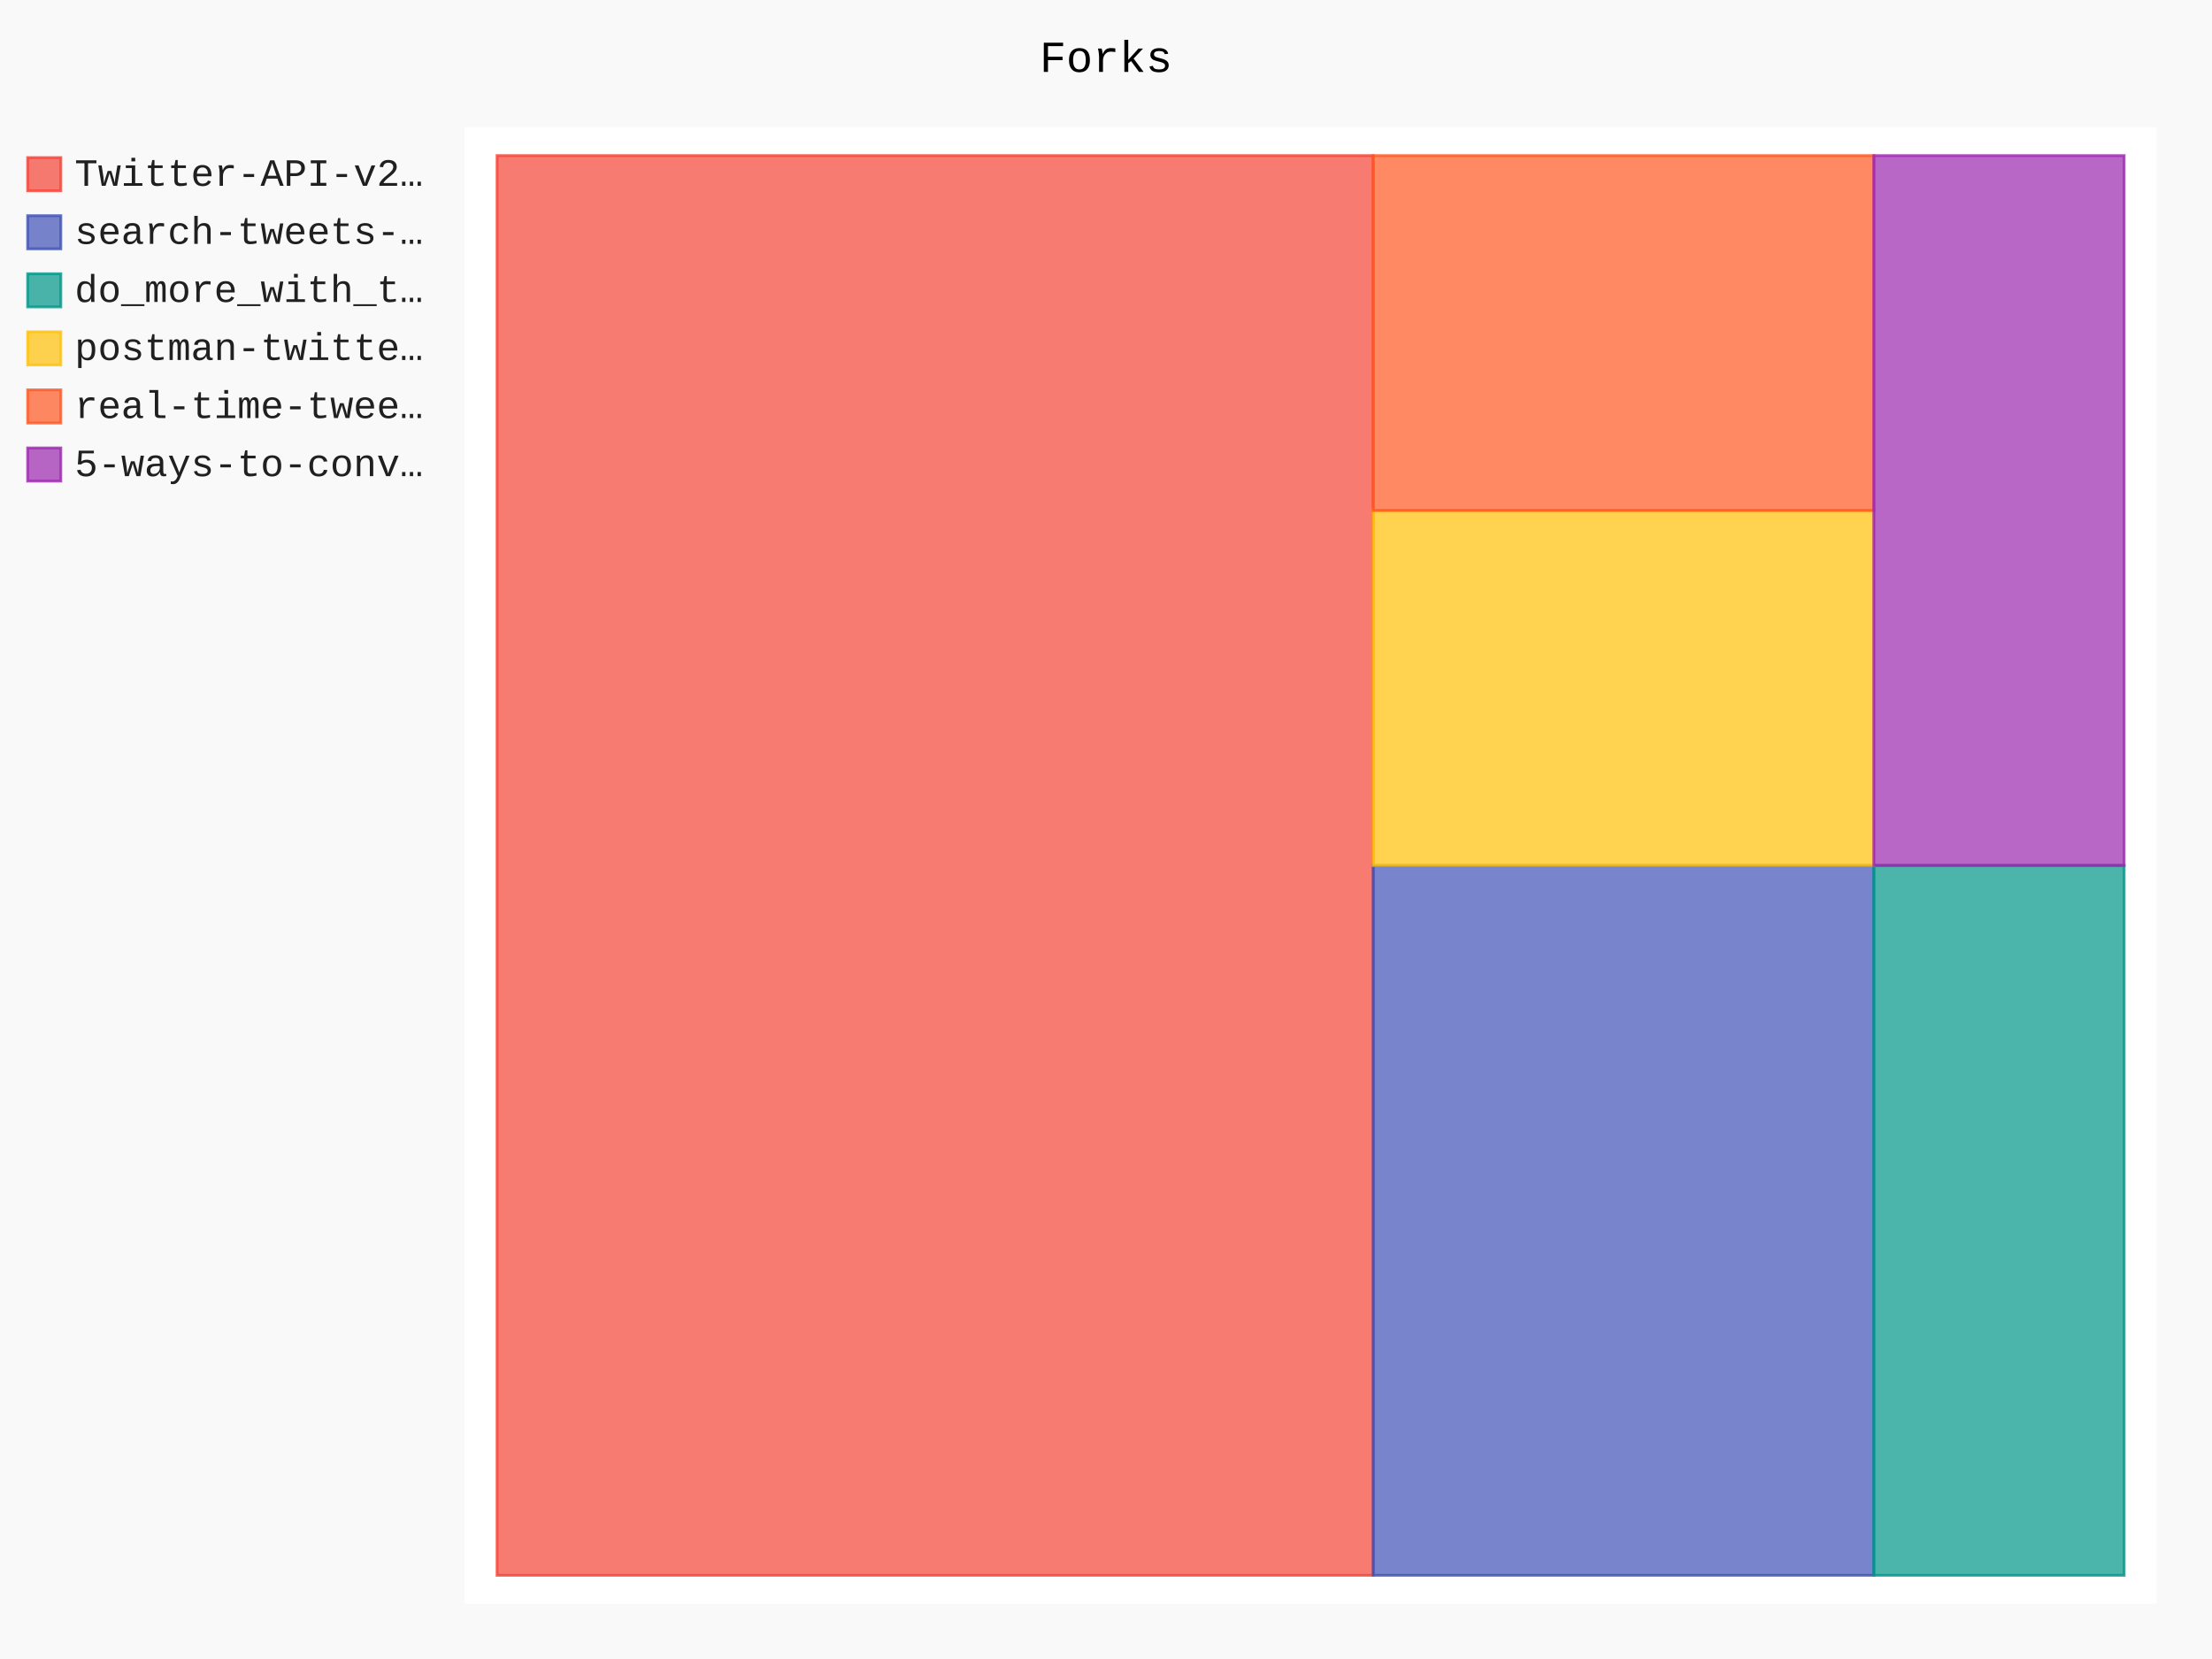
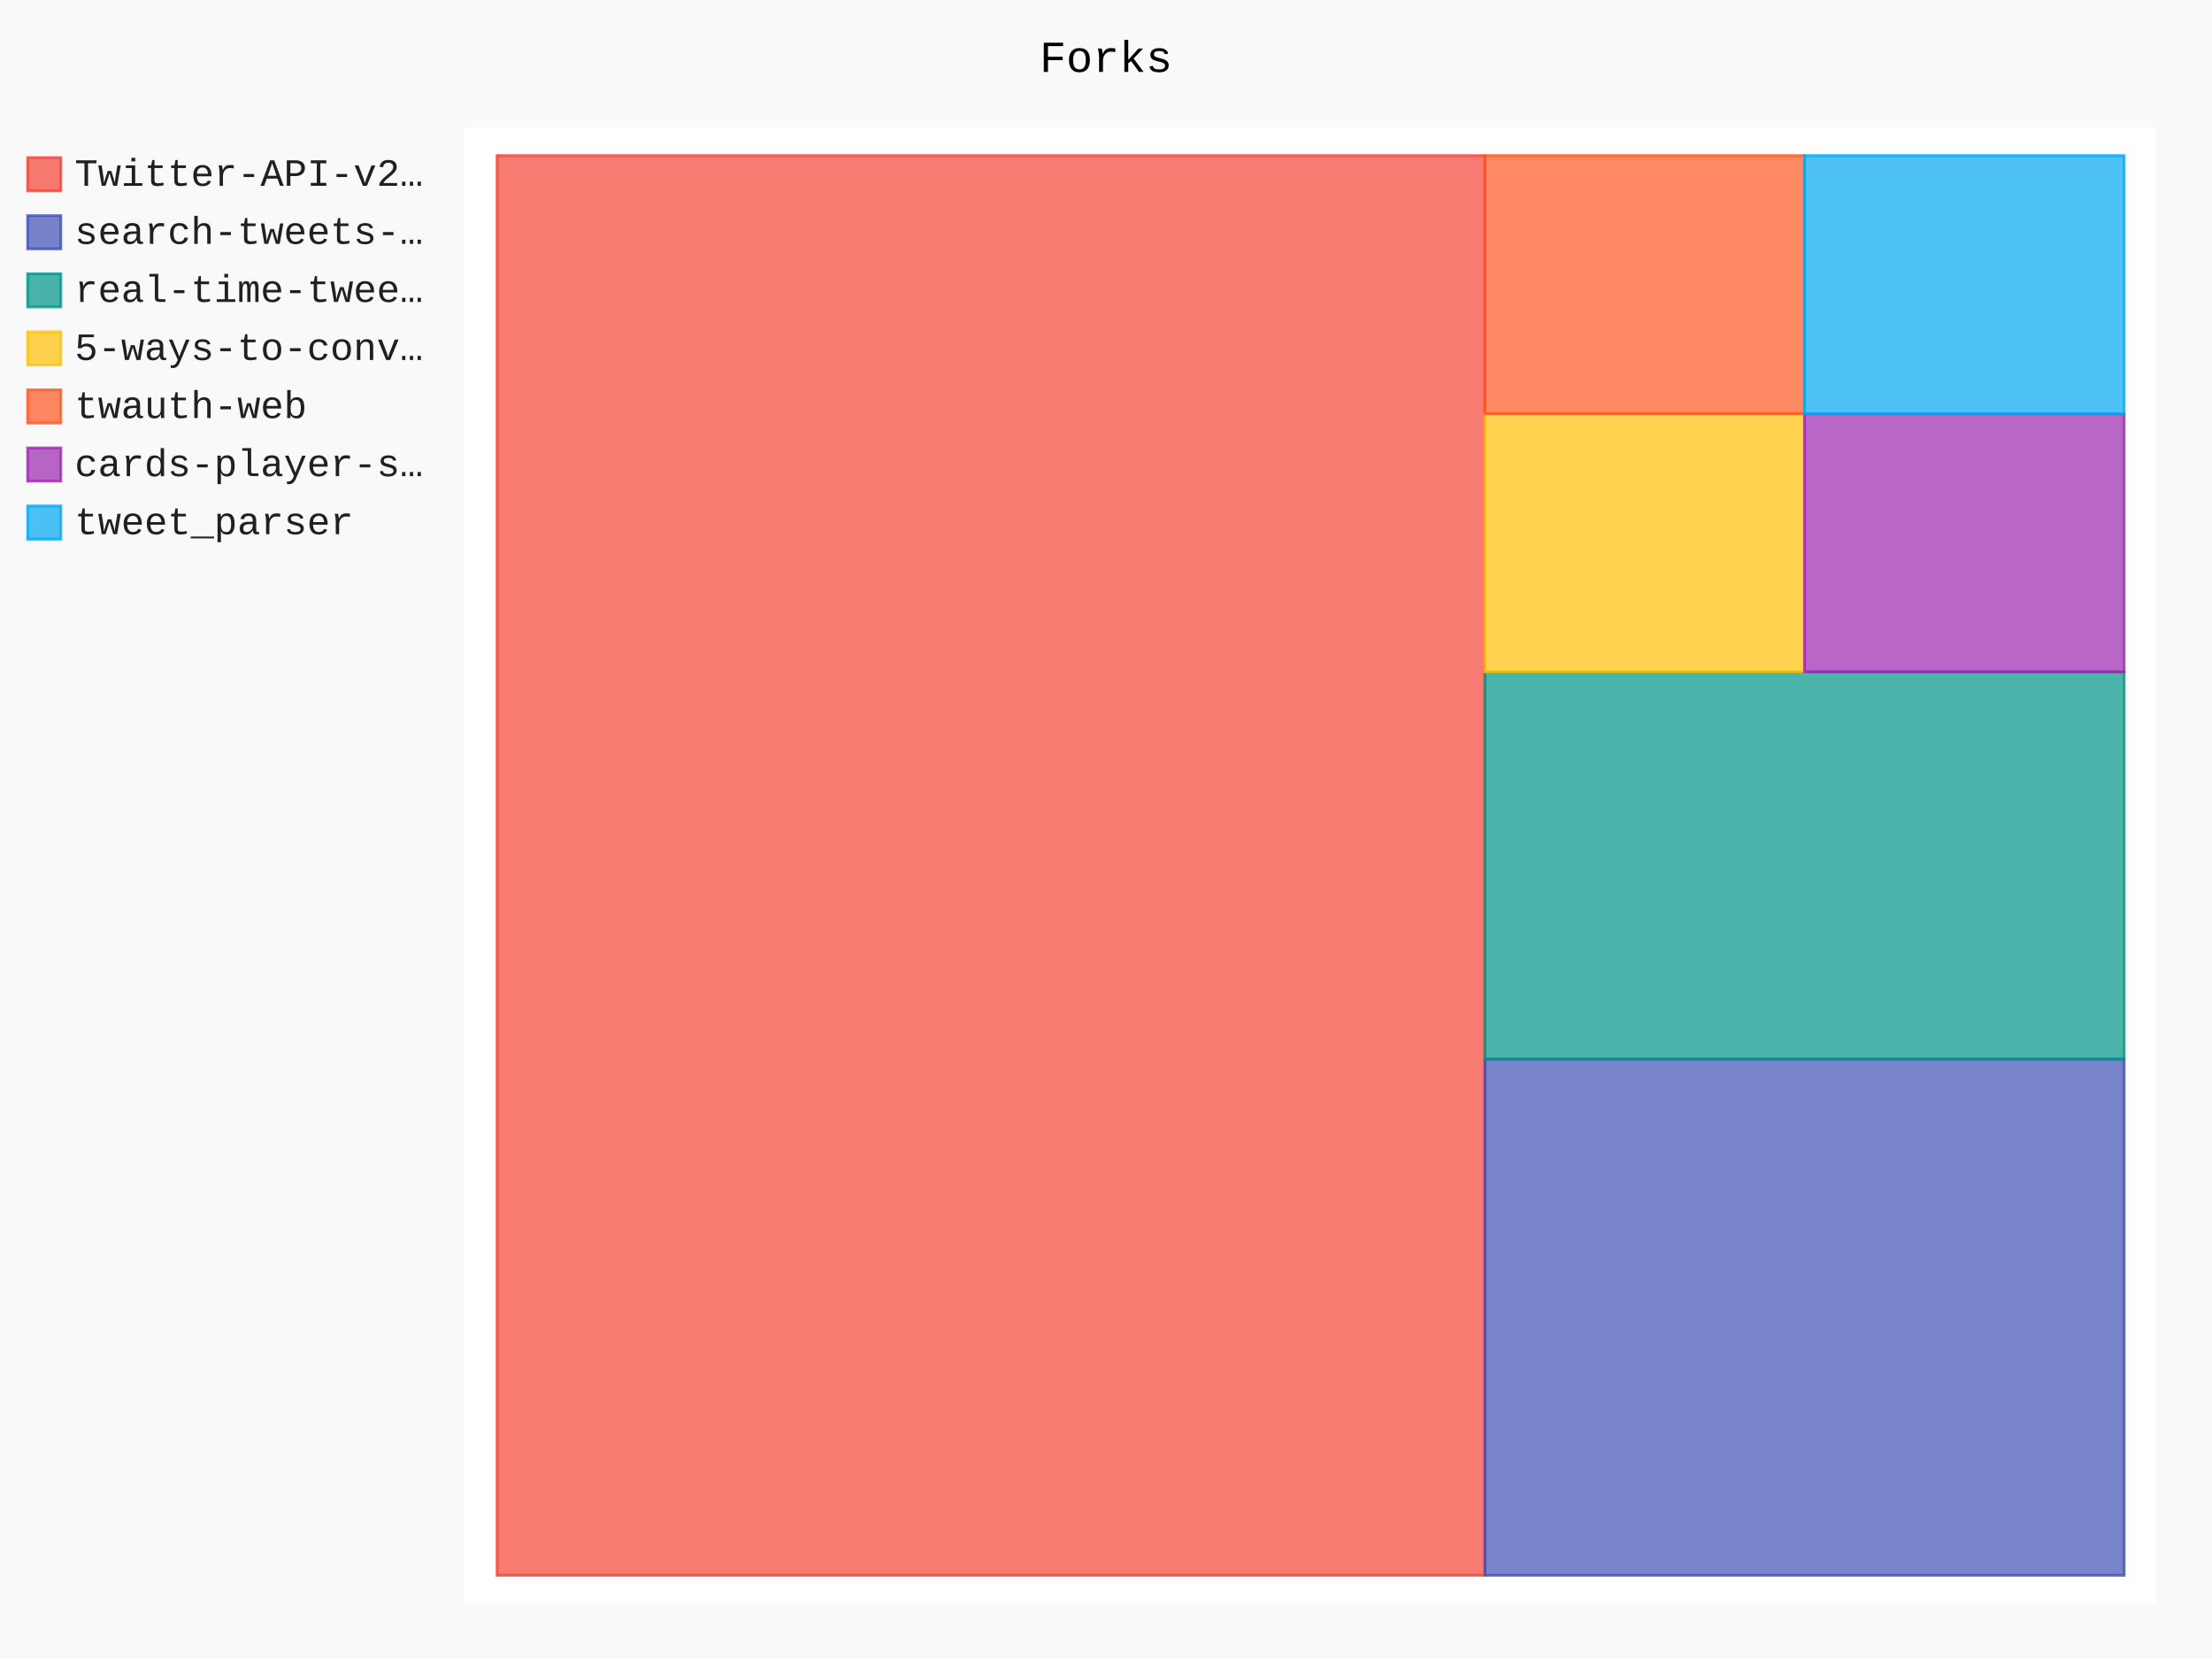
- <svg xmlns="http://www.w3.org/2000/svg" id="chart-e33a53c0-a1bf-44eb-a15b-66dfae934545" class="pygal-chart" viewBox="0 0 800 600">
+ <svg xmlns="http://www.w3.org/2000/svg" id="chart-b2a6e070-a8f1-4fed-ab50-bd52e62823ab" class="pygal-chart" viewBox="0 0 800 600">
  <defs>
-     <style type="text/css">#chart-e33a53c0-a1bf-44eb-a15b-66dfae934545{-webkit-user-select:none;-webkit-font-smoothing:antialiased;font-family:Consolas,"Liberation Mono",Menlo,Courier,monospace}#chart-e33a53c0-a1bf-44eb-a15b-66dfae934545 .title{font-family:Consolas,"Liberation Mono",Menlo,Courier,monospace;font-size:16px}#chart-e33a53c0-a1bf-44eb-a15b-66dfae934545 .legends .legend text{font-family:Consolas,"Liberation Mono",Menlo,Courier,monospace;font-size:14px}#chart-e33a53c0-a1bf-44eb-a15b-66dfae934545 .axis text{font-family:Consolas,"Liberation Mono",Menlo,Courier,monospace;font-size:10px}#chart-e33a53c0-a1bf-44eb-a15b-66dfae934545 .axis text.major{font-family:Consolas,"Liberation Mono",Menlo,Courier,monospace;font-size:10px}#chart-e33a53c0-a1bf-44eb-a15b-66dfae934545 .text-overlay text.value{font-family:Consolas,"Liberation Mono",Menlo,Courier,monospace;font-size:16px}#chart-e33a53c0-a1bf-44eb-a15b-66dfae934545 .text-overlay text.label{font-family:Consolas,"Liberation Mono",Menlo,Courier,monospace;font-size:10px}#chart-e33a53c0-a1bf-44eb-a15b-66dfae934545 .tooltip{font-family:Consolas,"Liberation Mono",Menlo,Courier,monospace;font-size:14px}#chart-e33a53c0-a1bf-44eb-a15b-66dfae934545 text.no_data{font-family:Consolas,"Liberation Mono",Menlo,Courier,monospace;font-size:64px}
- #chart-e33a53c0-a1bf-44eb-a15b-66dfae934545{background-color:rgba(249,249,249,1)}#chart-e33a53c0-a1bf-44eb-a15b-66dfae934545 path,#chart-e33a53c0-a1bf-44eb-a15b-66dfae934545 line,#chart-e33a53c0-a1bf-44eb-a15b-66dfae934545 rect,#chart-e33a53c0-a1bf-44eb-a15b-66dfae934545 circle{-webkit-transition:150ms;-moz-transition:150ms;transition:150ms}#chart-e33a53c0-a1bf-44eb-a15b-66dfae934545 .graph &gt; .background{fill:rgba(249,249,249,1)}#chart-e33a53c0-a1bf-44eb-a15b-66dfae934545 .plot &gt; .background{fill:rgba(255,255,255,1)}#chart-e33a53c0-a1bf-44eb-a15b-66dfae934545 .graph{fill:rgba(0,0,0,.87)}#chart-e33a53c0-a1bf-44eb-a15b-66dfae934545 text.no_data{fill:rgba(0,0,0,1)}#chart-e33a53c0-a1bf-44eb-a15b-66dfae934545 .title{fill:rgba(0,0,0,1)}#chart-e33a53c0-a1bf-44eb-a15b-66dfae934545 .legends .legend text{fill:rgba(0,0,0,.87)}#chart-e33a53c0-a1bf-44eb-a15b-66dfae934545 .legends .legend:hover text{fill:rgba(0,0,0,1)}#chart-e33a53c0-a1bf-44eb-a15b-66dfae934545 .axis .line{stroke:rgba(0,0,0,1)}#chart-e33a53c0-a1bf-44eb-a15b-66dfae934545 .axis .guide.line{stroke:rgba(0,0,0,.54)}#chart-e33a53c0-a1bf-44eb-a15b-66dfae934545 .axis .major.line{stroke:rgba(0,0,0,.87)}#chart-e33a53c0-a1bf-44eb-a15b-66dfae934545 .axis text.major{fill:rgba(0,0,0,1)}#chart-e33a53c0-a1bf-44eb-a15b-66dfae934545 .axis.y .guides:hover .guide.line,#chart-e33a53c0-a1bf-44eb-a15b-66dfae934545 .line-graph .axis.x .guides:hover .guide.line,#chart-e33a53c0-a1bf-44eb-a15b-66dfae934545 .stackedline-graph .axis.x .guides:hover .guide.line,#chart-e33a53c0-a1bf-44eb-a15b-66dfae934545 .xy-graph .axis.x .guides:hover .guide.line{stroke:rgba(0,0,0,1)}#chart-e33a53c0-a1bf-44eb-a15b-66dfae934545 .axis .guides:hover text{fill:rgba(0,0,0,1)}#chart-e33a53c0-a1bf-44eb-a15b-66dfae934545 .reactive{fill-opacity:.7;stroke-opacity:.8}#chart-e33a53c0-a1bf-44eb-a15b-66dfae934545 .ci{stroke:rgba(0,0,0,.87)}#chart-e33a53c0-a1bf-44eb-a15b-66dfae934545 .reactive.active,#chart-e33a53c0-a1bf-44eb-a15b-66dfae934545 .active .reactive{fill-opacity:.8;stroke-opacity:.9;stroke-width:4}#chart-e33a53c0-a1bf-44eb-a15b-66dfae934545 .ci .reactive.active{stroke-width:1.5}#chart-e33a53c0-a1bf-44eb-a15b-66dfae934545 .series text{fill:rgba(0,0,0,1)}#chart-e33a53c0-a1bf-44eb-a15b-66dfae934545 .tooltip rect{fill:rgba(255,255,255,1);stroke:rgba(0,0,0,1);-webkit-transition:opacity 150ms;-moz-transition:opacity 150ms;transition:opacity 150ms}#chart-e33a53c0-a1bf-44eb-a15b-66dfae934545 .tooltip .label{fill:rgba(0,0,0,.87)}#chart-e33a53c0-a1bf-44eb-a15b-66dfae934545 .tooltip .label{fill:rgba(0,0,0,.87)}#chart-e33a53c0-a1bf-44eb-a15b-66dfae934545 .tooltip .legend{font-size:.8em;fill:rgba(0,0,0,.54)}#chart-e33a53c0-a1bf-44eb-a15b-66dfae934545 .tooltip .x_label{font-size:.6em;fill:rgba(0,0,0,1)}#chart-e33a53c0-a1bf-44eb-a15b-66dfae934545 .tooltip .xlink{font-size:.5em;text-decoration:underline}#chart-e33a53c0-a1bf-44eb-a15b-66dfae934545 .tooltip .value{font-size:1.5em}#chart-e33a53c0-a1bf-44eb-a15b-66dfae934545 .bound{font-size:.5em}#chart-e33a53c0-a1bf-44eb-a15b-66dfae934545 .max-value{font-size:.75em;fill:rgba(0,0,0,.54)}#chart-e33a53c0-a1bf-44eb-a15b-66dfae934545 .map-element{fill:rgba(255,255,255,1);stroke:rgba(0,0,0,.54) !important}#chart-e33a53c0-a1bf-44eb-a15b-66dfae934545 .map-element .reactive{fill-opacity:inherit;stroke-opacity:inherit}#chart-e33a53c0-a1bf-44eb-a15b-66dfae934545 .color-0,#chart-e33a53c0-a1bf-44eb-a15b-66dfae934545 .color-0 a:visited{stroke:#F44336;fill:#F44336}#chart-e33a53c0-a1bf-44eb-a15b-66dfae934545 .color-1,#chart-e33a53c0-a1bf-44eb-a15b-66dfae934545 .color-1 a:visited{stroke:#3F51B5;fill:#3F51B5}#chart-e33a53c0-a1bf-44eb-a15b-66dfae934545 .color-2,#chart-e33a53c0-a1bf-44eb-a15b-66dfae934545 .color-2 a:visited{stroke:#009688;fill:#009688}#chart-e33a53c0-a1bf-44eb-a15b-66dfae934545 .color-3,#chart-e33a53c0-a1bf-44eb-a15b-66dfae934545 .color-3 a:visited{stroke:#FFC107;fill:#FFC107}#chart-e33a53c0-a1bf-44eb-a15b-66dfae934545 .color-4,#chart-e33a53c0-a1bf-44eb-a15b-66dfae934545 .color-4 a:visited{stroke:#FF5722;fill:#FF5722}#chart-e33a53c0-a1bf-44eb-a15b-66dfae934545 .color-5,#chart-e33a53c0-a1bf-44eb-a15b-66dfae934545 .color-5 a:visited{stroke:#9C27B0;fill:#9C27B0}#chart-e33a53c0-a1bf-44eb-a15b-66dfae934545 .text-overlay .color-0 text{fill:black}#chart-e33a53c0-a1bf-44eb-a15b-66dfae934545 .text-overlay .color-1 text{fill:black}#chart-e33a53c0-a1bf-44eb-a15b-66dfae934545 .text-overlay .color-2 text{fill:black}#chart-e33a53c0-a1bf-44eb-a15b-66dfae934545 .text-overlay .color-3 text{fill:black}#chart-e33a53c0-a1bf-44eb-a15b-66dfae934545 .text-overlay .color-4 text{fill:black}#chart-e33a53c0-a1bf-44eb-a15b-66dfae934545 .text-overlay .color-5 text{fill:black}
- #chart-e33a53c0-a1bf-44eb-a15b-66dfae934545 text.no_data{text-anchor:middle}#chart-e33a53c0-a1bf-44eb-a15b-66dfae934545 .guide.line{fill:none}#chart-e33a53c0-a1bf-44eb-a15b-66dfae934545 .centered{text-anchor:middle}#chart-e33a53c0-a1bf-44eb-a15b-66dfae934545 .title{text-anchor:middle}#chart-e33a53c0-a1bf-44eb-a15b-66dfae934545 .legends .legend text{fill-opacity:1}#chart-e33a53c0-a1bf-44eb-a15b-66dfae934545 .axis.x text{text-anchor:middle}#chart-e33a53c0-a1bf-44eb-a15b-66dfae934545 .axis.x:not(.web) text[transform]{text-anchor:start}#chart-e33a53c0-a1bf-44eb-a15b-66dfae934545 .axis.x:not(.web) text[transform].backwards{text-anchor:end}#chart-e33a53c0-a1bf-44eb-a15b-66dfae934545 .axis.y text{text-anchor:end}#chart-e33a53c0-a1bf-44eb-a15b-66dfae934545 .axis.y text[transform].backwards{text-anchor:start}#chart-e33a53c0-a1bf-44eb-a15b-66dfae934545 .axis.y2 text{text-anchor:start}#chart-e33a53c0-a1bf-44eb-a15b-66dfae934545 .axis.y2 text[transform].backwards{text-anchor:end}#chart-e33a53c0-a1bf-44eb-a15b-66dfae934545 .axis .guide.line{stroke-dasharray:4,4}#chart-e33a53c0-a1bf-44eb-a15b-66dfae934545 .axis .major.guide.line{stroke-dasharray:6,6}#chart-e33a53c0-a1bf-44eb-a15b-66dfae934545 .horizontal .axis.y .guide.line,#chart-e33a53c0-a1bf-44eb-a15b-66dfae934545 .horizontal .axis.y2 .guide.line,#chart-e33a53c0-a1bf-44eb-a15b-66dfae934545 .vertical .axis.x .guide.line{opacity:0}#chart-e33a53c0-a1bf-44eb-a15b-66dfae934545 .horizontal .axis.always_show .guide.line,#chart-e33a53c0-a1bf-44eb-a15b-66dfae934545 .vertical .axis.always_show .guide.line{opacity:1 !important}#chart-e33a53c0-a1bf-44eb-a15b-66dfae934545 .axis.y .guides:hover .guide.line,#chart-e33a53c0-a1bf-44eb-a15b-66dfae934545 .axis.y2 .guides:hover .guide.line,#chart-e33a53c0-a1bf-44eb-a15b-66dfae934545 .axis.x .guides:hover .guide.line{opacity:1}#chart-e33a53c0-a1bf-44eb-a15b-66dfae934545 .axis .guides:hover text{opacity:1}#chart-e33a53c0-a1bf-44eb-a15b-66dfae934545 .nofill{fill:none}#chart-e33a53c0-a1bf-44eb-a15b-66dfae934545 .subtle-fill{fill-opacity:.2}#chart-e33a53c0-a1bf-44eb-a15b-66dfae934545 .dot{stroke-width:1px;fill-opacity:1}#chart-e33a53c0-a1bf-44eb-a15b-66dfae934545 .dot.active{stroke-width:5px}#chart-e33a53c0-a1bf-44eb-a15b-66dfae934545 .dot.negative{fill:transparent}#chart-e33a53c0-a1bf-44eb-a15b-66dfae934545 text,#chart-e33a53c0-a1bf-44eb-a15b-66dfae934545 tspan{stroke:none !important}#chart-e33a53c0-a1bf-44eb-a15b-66dfae934545 .series text.active{opacity:1}#chart-e33a53c0-a1bf-44eb-a15b-66dfae934545 .tooltip rect{fill-opacity:.95;stroke-width:.5}#chart-e33a53c0-a1bf-44eb-a15b-66dfae934545 .tooltip text{fill-opacity:1}#chart-e33a53c0-a1bf-44eb-a15b-66dfae934545 .showable{visibility:hidden}#chart-e33a53c0-a1bf-44eb-a15b-66dfae934545 .showable.shown{visibility:visible}#chart-e33a53c0-a1bf-44eb-a15b-66dfae934545 .gauge-background{fill:rgba(229,229,229,1);stroke:none}#chart-e33a53c0-a1bf-44eb-a15b-66dfae934545 .bg-lines{stroke:rgba(249,249,249,1);stroke-width:2px}</style>
+     <style type="text/css">#chart-b2a6e070-a8f1-4fed-ab50-bd52e62823ab{-webkit-user-select:none;-webkit-font-smoothing:antialiased;font-family:Consolas,"Liberation Mono",Menlo,Courier,monospace}#chart-b2a6e070-a8f1-4fed-ab50-bd52e62823ab .title{font-family:Consolas,"Liberation Mono",Menlo,Courier,monospace;font-size:16px}#chart-b2a6e070-a8f1-4fed-ab50-bd52e62823ab .legends .legend text{font-family:Consolas,"Liberation Mono",Menlo,Courier,monospace;font-size:14px}#chart-b2a6e070-a8f1-4fed-ab50-bd52e62823ab .axis text{font-family:Consolas,"Liberation Mono",Menlo,Courier,monospace;font-size:10px}#chart-b2a6e070-a8f1-4fed-ab50-bd52e62823ab .axis text.major{font-family:Consolas,"Liberation Mono",Menlo,Courier,monospace;font-size:10px}#chart-b2a6e070-a8f1-4fed-ab50-bd52e62823ab .text-overlay text.value{font-family:Consolas,"Liberation Mono",Menlo,Courier,monospace;font-size:16px}#chart-b2a6e070-a8f1-4fed-ab50-bd52e62823ab .text-overlay text.label{font-family:Consolas,"Liberation Mono",Menlo,Courier,monospace;font-size:10px}#chart-b2a6e070-a8f1-4fed-ab50-bd52e62823ab .tooltip{font-family:Consolas,"Liberation Mono",Menlo,Courier,monospace;font-size:14px}#chart-b2a6e070-a8f1-4fed-ab50-bd52e62823ab text.no_data{font-family:Consolas,"Liberation Mono",Menlo,Courier,monospace;font-size:64px}
+ #chart-b2a6e070-a8f1-4fed-ab50-bd52e62823ab{background-color:rgba(249,249,249,1)}#chart-b2a6e070-a8f1-4fed-ab50-bd52e62823ab path,#chart-b2a6e070-a8f1-4fed-ab50-bd52e62823ab line,#chart-b2a6e070-a8f1-4fed-ab50-bd52e62823ab rect,#chart-b2a6e070-a8f1-4fed-ab50-bd52e62823ab circle{-webkit-transition:150ms;-moz-transition:150ms;transition:150ms}#chart-b2a6e070-a8f1-4fed-ab50-bd52e62823ab .graph &gt; .background{fill:rgba(249,249,249,1)}#chart-b2a6e070-a8f1-4fed-ab50-bd52e62823ab .plot &gt; .background{fill:rgba(255,255,255,1)}#chart-b2a6e070-a8f1-4fed-ab50-bd52e62823ab .graph{fill:rgba(0,0,0,.87)}#chart-b2a6e070-a8f1-4fed-ab50-bd52e62823ab text.no_data{fill:rgba(0,0,0,1)}#chart-b2a6e070-a8f1-4fed-ab50-bd52e62823ab .title{fill:rgba(0,0,0,1)}#chart-b2a6e070-a8f1-4fed-ab50-bd52e62823ab .legends .legend text{fill:rgba(0,0,0,.87)}#chart-b2a6e070-a8f1-4fed-ab50-bd52e62823ab .legends .legend:hover text{fill:rgba(0,0,0,1)}#chart-b2a6e070-a8f1-4fed-ab50-bd52e62823ab .axis .line{stroke:rgba(0,0,0,1)}#chart-b2a6e070-a8f1-4fed-ab50-bd52e62823ab .axis .guide.line{stroke:rgba(0,0,0,.54)}#chart-b2a6e070-a8f1-4fed-ab50-bd52e62823ab .axis .major.line{stroke:rgba(0,0,0,.87)}#chart-b2a6e070-a8f1-4fed-ab50-bd52e62823ab .axis text.major{fill:rgba(0,0,0,1)}#chart-b2a6e070-a8f1-4fed-ab50-bd52e62823ab .axis.y .guides:hover .guide.line,#chart-b2a6e070-a8f1-4fed-ab50-bd52e62823ab .line-graph .axis.x .guides:hover .guide.line,#chart-b2a6e070-a8f1-4fed-ab50-bd52e62823ab .stackedline-graph .axis.x .guides:hover .guide.line,#chart-b2a6e070-a8f1-4fed-ab50-bd52e62823ab .xy-graph .axis.x .guides:hover .guide.line{stroke:rgba(0,0,0,1)}#chart-b2a6e070-a8f1-4fed-ab50-bd52e62823ab .axis .guides:hover text{fill:rgba(0,0,0,1)}#chart-b2a6e070-a8f1-4fed-ab50-bd52e62823ab .reactive{fill-opacity:.7;stroke-opacity:.8}#chart-b2a6e070-a8f1-4fed-ab50-bd52e62823ab .ci{stroke:rgba(0,0,0,.87)}#chart-b2a6e070-a8f1-4fed-ab50-bd52e62823ab .reactive.active,#chart-b2a6e070-a8f1-4fed-ab50-bd52e62823ab .active .reactive{fill-opacity:.8;stroke-opacity:.9;stroke-width:4}#chart-b2a6e070-a8f1-4fed-ab50-bd52e62823ab .ci .reactive.active{stroke-width:1.5}#chart-b2a6e070-a8f1-4fed-ab50-bd52e62823ab .series text{fill:rgba(0,0,0,1)}#chart-b2a6e070-a8f1-4fed-ab50-bd52e62823ab .tooltip rect{fill:rgba(255,255,255,1);stroke:rgba(0,0,0,1);-webkit-transition:opacity 150ms;-moz-transition:opacity 150ms;transition:opacity 150ms}#chart-b2a6e070-a8f1-4fed-ab50-bd52e62823ab .tooltip .label{fill:rgba(0,0,0,.87)}#chart-b2a6e070-a8f1-4fed-ab50-bd52e62823ab .tooltip .label{fill:rgba(0,0,0,.87)}#chart-b2a6e070-a8f1-4fed-ab50-bd52e62823ab .tooltip .legend{font-size:.8em;fill:rgba(0,0,0,.54)}#chart-b2a6e070-a8f1-4fed-ab50-bd52e62823ab .tooltip .x_label{font-size:.6em;fill:rgba(0,0,0,1)}#chart-b2a6e070-a8f1-4fed-ab50-bd52e62823ab .tooltip .xlink{font-size:.5em;text-decoration:underline}#chart-b2a6e070-a8f1-4fed-ab50-bd52e62823ab .tooltip .value{font-size:1.5em}#chart-b2a6e070-a8f1-4fed-ab50-bd52e62823ab .bound{font-size:.5em}#chart-b2a6e070-a8f1-4fed-ab50-bd52e62823ab .max-value{font-size:.75em;fill:rgba(0,0,0,.54)}#chart-b2a6e070-a8f1-4fed-ab50-bd52e62823ab .map-element{fill:rgba(255,255,255,1);stroke:rgba(0,0,0,.54) !important}#chart-b2a6e070-a8f1-4fed-ab50-bd52e62823ab .map-element .reactive{fill-opacity:inherit;stroke-opacity:inherit}#chart-b2a6e070-a8f1-4fed-ab50-bd52e62823ab .color-0,#chart-b2a6e070-a8f1-4fed-ab50-bd52e62823ab .color-0 a:visited{stroke:#F44336;fill:#F44336}#chart-b2a6e070-a8f1-4fed-ab50-bd52e62823ab .color-1,#chart-b2a6e070-a8f1-4fed-ab50-bd52e62823ab .color-1 a:visited{stroke:#3F51B5;fill:#3F51B5}#chart-b2a6e070-a8f1-4fed-ab50-bd52e62823ab .color-2,#chart-b2a6e070-a8f1-4fed-ab50-bd52e62823ab .color-2 a:visited{stroke:#009688;fill:#009688}#chart-b2a6e070-a8f1-4fed-ab50-bd52e62823ab .color-3,#chart-b2a6e070-a8f1-4fed-ab50-bd52e62823ab .color-3 a:visited{stroke:#FFC107;fill:#FFC107}#chart-b2a6e070-a8f1-4fed-ab50-bd52e62823ab .color-4,#chart-b2a6e070-a8f1-4fed-ab50-bd52e62823ab .color-4 a:visited{stroke:#FF5722;fill:#FF5722}#chart-b2a6e070-a8f1-4fed-ab50-bd52e62823ab .color-5,#chart-b2a6e070-a8f1-4fed-ab50-bd52e62823ab .color-5 a:visited{stroke:#9C27B0;fill:#9C27B0}#chart-b2a6e070-a8f1-4fed-ab50-bd52e62823ab .color-6,#chart-b2a6e070-a8f1-4fed-ab50-bd52e62823ab .color-6 a:visited{stroke:#03A9F4;fill:#03A9F4}#chart-b2a6e070-a8f1-4fed-ab50-bd52e62823ab .text-overlay .color-0 text{fill:black}#chart-b2a6e070-a8f1-4fed-ab50-bd52e62823ab .text-overlay .color-1 text{fill:black}#chart-b2a6e070-a8f1-4fed-ab50-bd52e62823ab .text-overlay .color-2 text{fill:black}#chart-b2a6e070-a8f1-4fed-ab50-bd52e62823ab .text-overlay .color-3 text{fill:black}#chart-b2a6e070-a8f1-4fed-ab50-bd52e62823ab .text-overlay .color-4 text{fill:black}#chart-b2a6e070-a8f1-4fed-ab50-bd52e62823ab .text-overlay .color-5 text{fill:black}#chart-b2a6e070-a8f1-4fed-ab50-bd52e62823ab .text-overlay .color-6 text{fill:black}
+ #chart-b2a6e070-a8f1-4fed-ab50-bd52e62823ab text.no_data{text-anchor:middle}#chart-b2a6e070-a8f1-4fed-ab50-bd52e62823ab .guide.line{fill:none}#chart-b2a6e070-a8f1-4fed-ab50-bd52e62823ab .centered{text-anchor:middle}#chart-b2a6e070-a8f1-4fed-ab50-bd52e62823ab .title{text-anchor:middle}#chart-b2a6e070-a8f1-4fed-ab50-bd52e62823ab .legends .legend text{fill-opacity:1}#chart-b2a6e070-a8f1-4fed-ab50-bd52e62823ab .axis.x text{text-anchor:middle}#chart-b2a6e070-a8f1-4fed-ab50-bd52e62823ab .axis.x:not(.web) text[transform]{text-anchor:start}#chart-b2a6e070-a8f1-4fed-ab50-bd52e62823ab .axis.x:not(.web) text[transform].backwards{text-anchor:end}#chart-b2a6e070-a8f1-4fed-ab50-bd52e62823ab .axis.y text{text-anchor:end}#chart-b2a6e070-a8f1-4fed-ab50-bd52e62823ab .axis.y text[transform].backwards{text-anchor:start}#chart-b2a6e070-a8f1-4fed-ab50-bd52e62823ab .axis.y2 text{text-anchor:start}#chart-b2a6e070-a8f1-4fed-ab50-bd52e62823ab .axis.y2 text[transform].backwards{text-anchor:end}#chart-b2a6e070-a8f1-4fed-ab50-bd52e62823ab .axis .guide.line{stroke-dasharray:4,4}#chart-b2a6e070-a8f1-4fed-ab50-bd52e62823ab .axis .major.guide.line{stroke-dasharray:6,6}#chart-b2a6e070-a8f1-4fed-ab50-bd52e62823ab .horizontal .axis.y .guide.line,#chart-b2a6e070-a8f1-4fed-ab50-bd52e62823ab .horizontal .axis.y2 .guide.line,#chart-b2a6e070-a8f1-4fed-ab50-bd52e62823ab .vertical .axis.x .guide.line{opacity:0}#chart-b2a6e070-a8f1-4fed-ab50-bd52e62823ab .horizontal .axis.always_show .guide.line,#chart-b2a6e070-a8f1-4fed-ab50-bd52e62823ab .vertical .axis.always_show .guide.line{opacity:1 !important}#chart-b2a6e070-a8f1-4fed-ab50-bd52e62823ab .axis.y .guides:hover .guide.line,#chart-b2a6e070-a8f1-4fed-ab50-bd52e62823ab .axis.y2 .guides:hover .guide.line,#chart-b2a6e070-a8f1-4fed-ab50-bd52e62823ab .axis.x .guides:hover .guide.line{opacity:1}#chart-b2a6e070-a8f1-4fed-ab50-bd52e62823ab .axis .guides:hover text{opacity:1}#chart-b2a6e070-a8f1-4fed-ab50-bd52e62823ab .nofill{fill:none}#chart-b2a6e070-a8f1-4fed-ab50-bd52e62823ab .subtle-fill{fill-opacity:.2}#chart-b2a6e070-a8f1-4fed-ab50-bd52e62823ab .dot{stroke-width:1px;fill-opacity:1}#chart-b2a6e070-a8f1-4fed-ab50-bd52e62823ab .dot.active{stroke-width:5px}#chart-b2a6e070-a8f1-4fed-ab50-bd52e62823ab .dot.negative{fill:transparent}#chart-b2a6e070-a8f1-4fed-ab50-bd52e62823ab text,#chart-b2a6e070-a8f1-4fed-ab50-bd52e62823ab tspan{stroke:none !important}#chart-b2a6e070-a8f1-4fed-ab50-bd52e62823ab .series text.active{opacity:1}#chart-b2a6e070-a8f1-4fed-ab50-bd52e62823ab .tooltip rect{fill-opacity:.95;stroke-width:.5}#chart-b2a6e070-a8f1-4fed-ab50-bd52e62823ab .tooltip text{fill-opacity:1}#chart-b2a6e070-a8f1-4fed-ab50-bd52e62823ab .showable{visibility:hidden}#chart-b2a6e070-a8f1-4fed-ab50-bd52e62823ab .showable.shown{visibility:visible}#chart-b2a6e070-a8f1-4fed-ab50-bd52e62823ab .gauge-background{fill:rgba(229,229,229,1);stroke:none}#chart-b2a6e070-a8f1-4fed-ab50-bd52e62823ab .bg-lines{stroke:rgba(249,249,249,1);stroke-width:2px}</style>
  </defs>
  <g class="graph treemap-graph vertical">
    <rect x="0" y="0" width="800" height="600" class="background" />
    <g transform="translate(168, 46)" class="plot">
      <rect x="0" y="0" width="612.0" height="534" class="background" />
      <g class="series serie-0 color-0">
        <g class="rects">
          <g class="rect">
-             <rect x="11.769" y="10.269" width="316.864" height="513.462" class="rect reactive tooltip-trigger" />
+             <rect x="11.769" y="10.269" width="357.28" height="513.462" class="rect reactive tooltip-trigger" />
          </g>
        </g>
      </g>
      <g class="series serie-1 color-1">
        <g class="rects">
          <g class="rect">
-             <rect x="328.633" y="267.0" width="181.065" height="256.731" class="rect reactive tooltip-trigger" />
+             <rect x="369.049" y="337.017" width="231.181" height="186.713" class="rect reactive tooltip-trigger" />
          </g>
        </g>
      </g>
      <g class="series serie-2 color-2">
        <g class="rects">
          <g class="rect">
-             <rect x="509.698" y="267.0" width="90.533" height="256.731" class="rect reactive tooltip-trigger" />
+             <rect x="369.049" y="196.983" width="231.181" height="140.035" class="rect reactive tooltip-trigger" />
          </g>
        </g>
      </g>
      <g class="series serie-3 color-3">
        <g class="rects">
          <g class="rect">
-             <rect x="328.633" y="138.635" width="181.065" height="128.365" class="rect reactive tooltip-trigger" />
+             <rect x="369.049" y="103.626" width="115.591" height="93.357" class="rect reactive tooltip-trigger" />
          </g>
        </g>
      </g>
      <g class="series serie-4 color-4">
        <g class="rects">
          <g class="rect">
-             <rect x="328.633" y="10.269" width="181.065" height="128.365" class="rect reactive tooltip-trigger" />
+             <rect x="369.049" y="10.269" width="115.591" height="93.357" class="rect reactive tooltip-trigger" />
          </g>
        </g>
      </g>
      <g class="series serie-5 color-5">
        <g class="rects">
          <g class="rect">
-             <rect x="509.698" y="10.269" width="90.533" height="256.731" class="rect reactive tooltip-trigger" />
+             <rect x="484.64" y="103.626" width="115.591" height="93.357" class="rect reactive tooltip-trigger" />
+           </g>
+         </g>
+       </g>
+       <g class="series serie-6 color-6">
+         <g class="rects">
+           <g class="rect">
+             <rect x="484.64" y="10.269" width="115.591" height="93.357" class="rect reactive tooltip-trigger" />
          </g>
        </g>
      </g>
    </g>
    <g class="titles">
      <text x="400.0" y="26" class="title plot_title">Forks</text>
    </g>
    <g transform="translate(168, 46)" class="plot overlay">
      <g class="series serie-0 color-0" />
      <g class="series serie-1 color-1" />
      <g class="series serie-2 color-2" />
      <g class="series serie-3 color-3" />
      <g class="series serie-4 color-4" />
      <g class="series serie-5 color-5" />
+       <g class="series serie-6 color-6" />
    </g>
    <g transform="translate(168, 46)" class="plot text-overlay">
      <g class="series serie-0 color-0" />
      <g class="series serie-1 color-1" />
      <g class="series serie-2 color-2" />
      <g class="series serie-3 color-3" />
      <g class="series serie-4 color-4" />
      <g class="series serie-5 color-5" />
+       <g class="series serie-6 color-6" />
    </g>
    <g transform="translate(168, 46)" class="plot tooltip-overlay">
      <g transform="translate(0 0)" style="opacity: 0" class="tooltip">
        <rect rx="0" ry="0" width="0" height="0" class="tooltip-box" />
        <g class="text" />
      </g>
    </g>
    <g transform="translate(10, 56)" class="legends">
      <g id="activate-serie-0" class="legend reactive activate-serie">
        <rect x="0.0" y="1.0" width="12" height="12" class="color-0 reactive" />
        <text x="17.0" y="11.2">Twitter-API-v2…</text>
      </g>
      <g id="activate-serie-1" class="legend reactive activate-serie">
        <rect x="0.0" y="22.0" width="12" height="12" class="color-1 reactive" />
        <text x="17.0" y="32.2">search-tweets-…</text>
      </g>
      <g id="activate-serie-2" class="legend reactive activate-serie">
        <rect x="0.0" y="43.0" width="12" height="12" class="color-2 reactive" />
-         <text x="17.0" y="53.2">do_more_with_t…</text>
+         <text x="17.0" y="53.2">real-time-twee…</text>
      </g>
      <g id="activate-serie-3" class="legend reactive activate-serie">
        <rect x="0.0" y="64.0" width="12" height="12" class="color-3 reactive" />
-         <text x="17.0" y="74.2">postman-twitte…</text>
+         <text x="17.0" y="74.2">5-ways-to-conv…</text>
      </g>
      <g id="activate-serie-4" class="legend reactive activate-serie">
        <rect x="0.0" y="85.0" width="12" height="12" class="color-4 reactive" />
-         <text x="17.0" y="95.2">real-time-twee…</text>
+         <text x="17.0" y="95.2">twauth-web</text>
      </g>
      <g id="activate-serie-5" class="legend reactive activate-serie">
        <rect x="0.0" y="106.0" width="12" height="12" class="color-5 reactive" />
-         <text x="17.0" y="116.2">5-ways-to-conv…</text>
+         <text x="17.0" y="116.2">cards-player-s…</text>
+       </g>
+       <g id="activate-serie-6" class="legend reactive activate-serie">
+         <rect x="0.0" y="127.0" width="12" height="12" class="color-6 reactive" />
+         <text x="17.0" y="137.2">tweet_parser</text>
      </g>
    </g>
    <g transform="translate(790, 56)" class="legends" />
  </g>
</svg>
